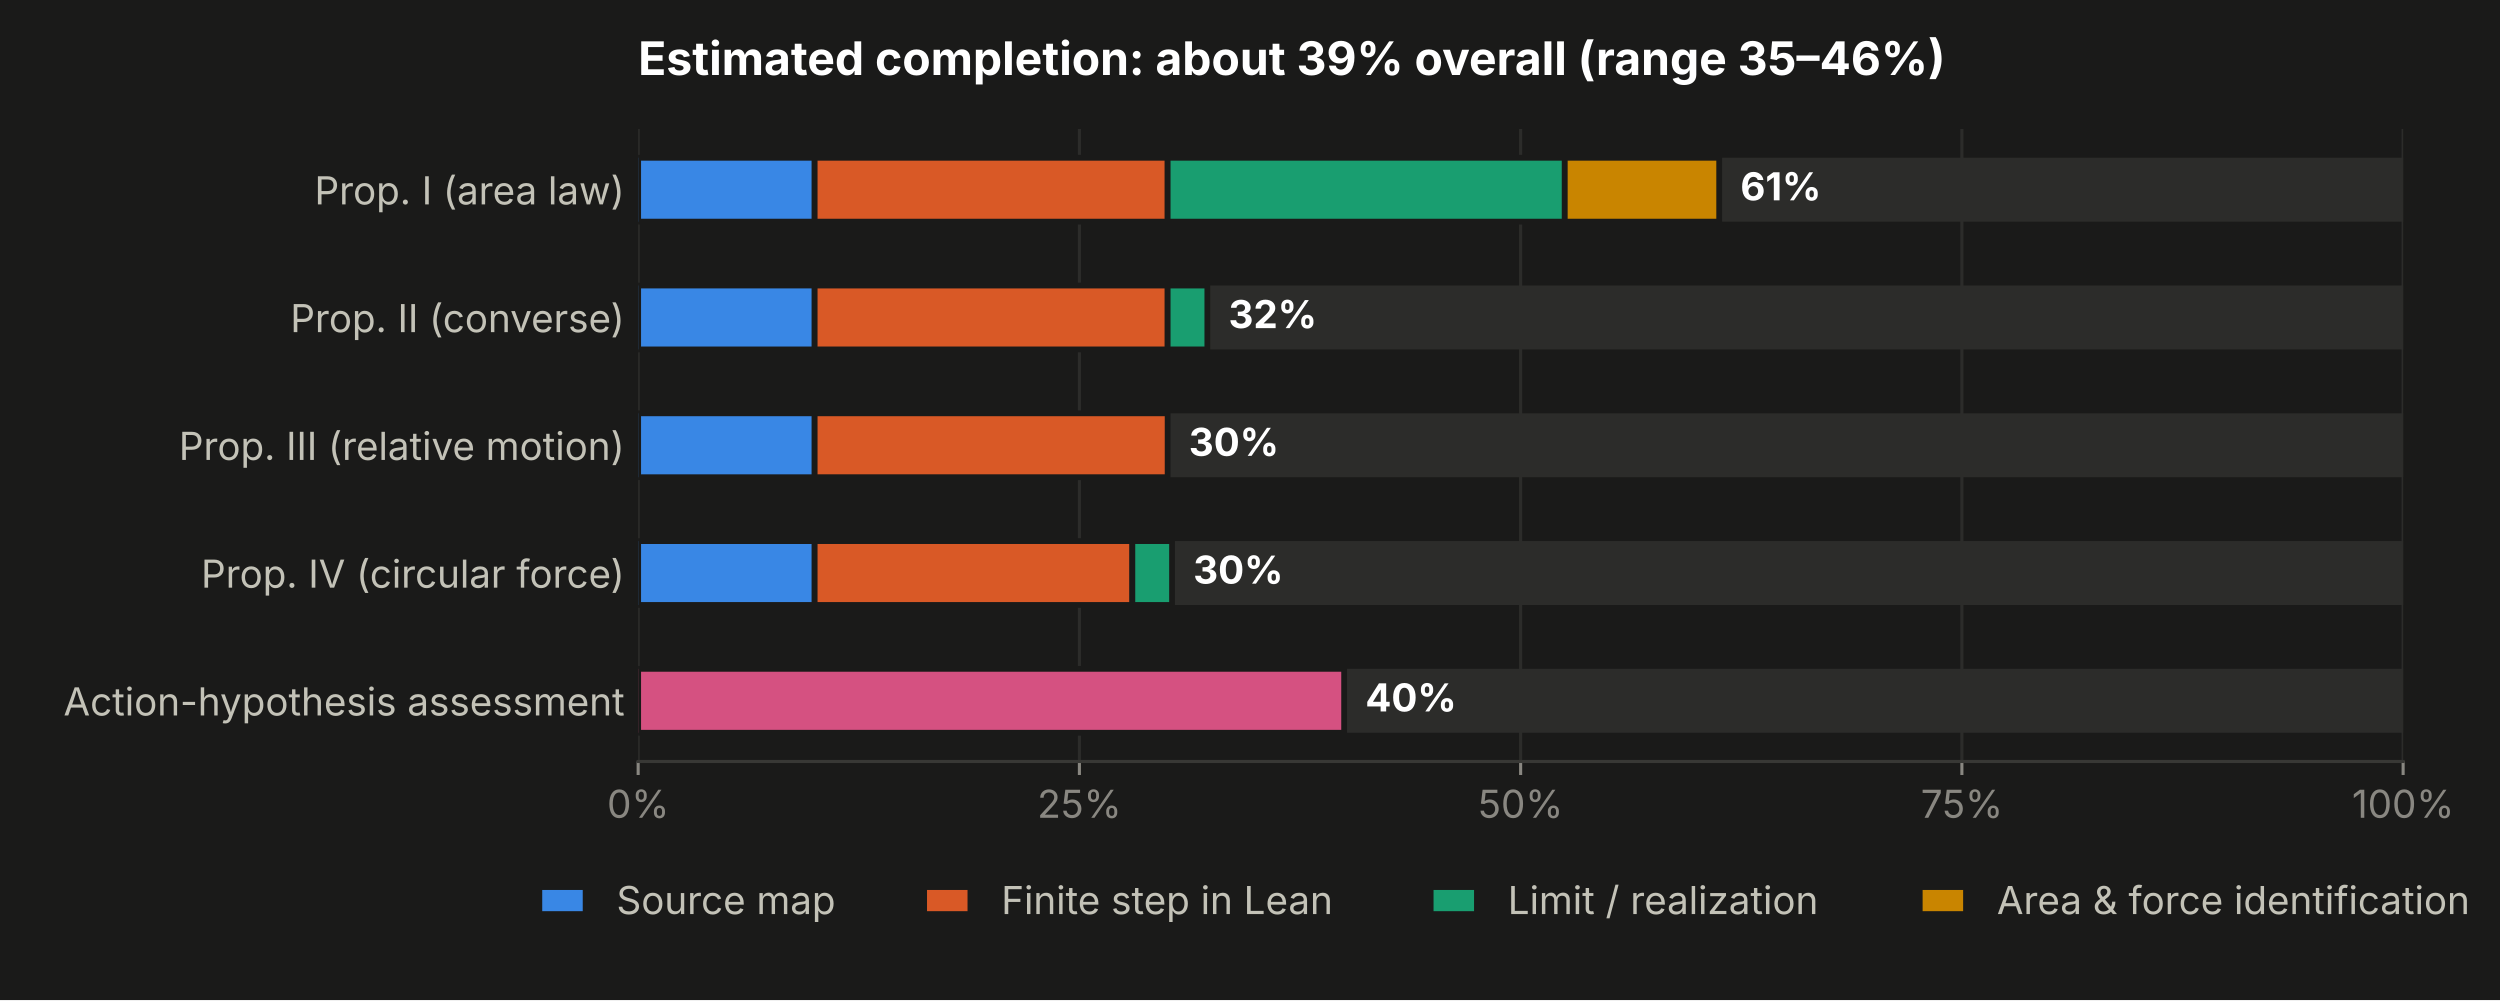
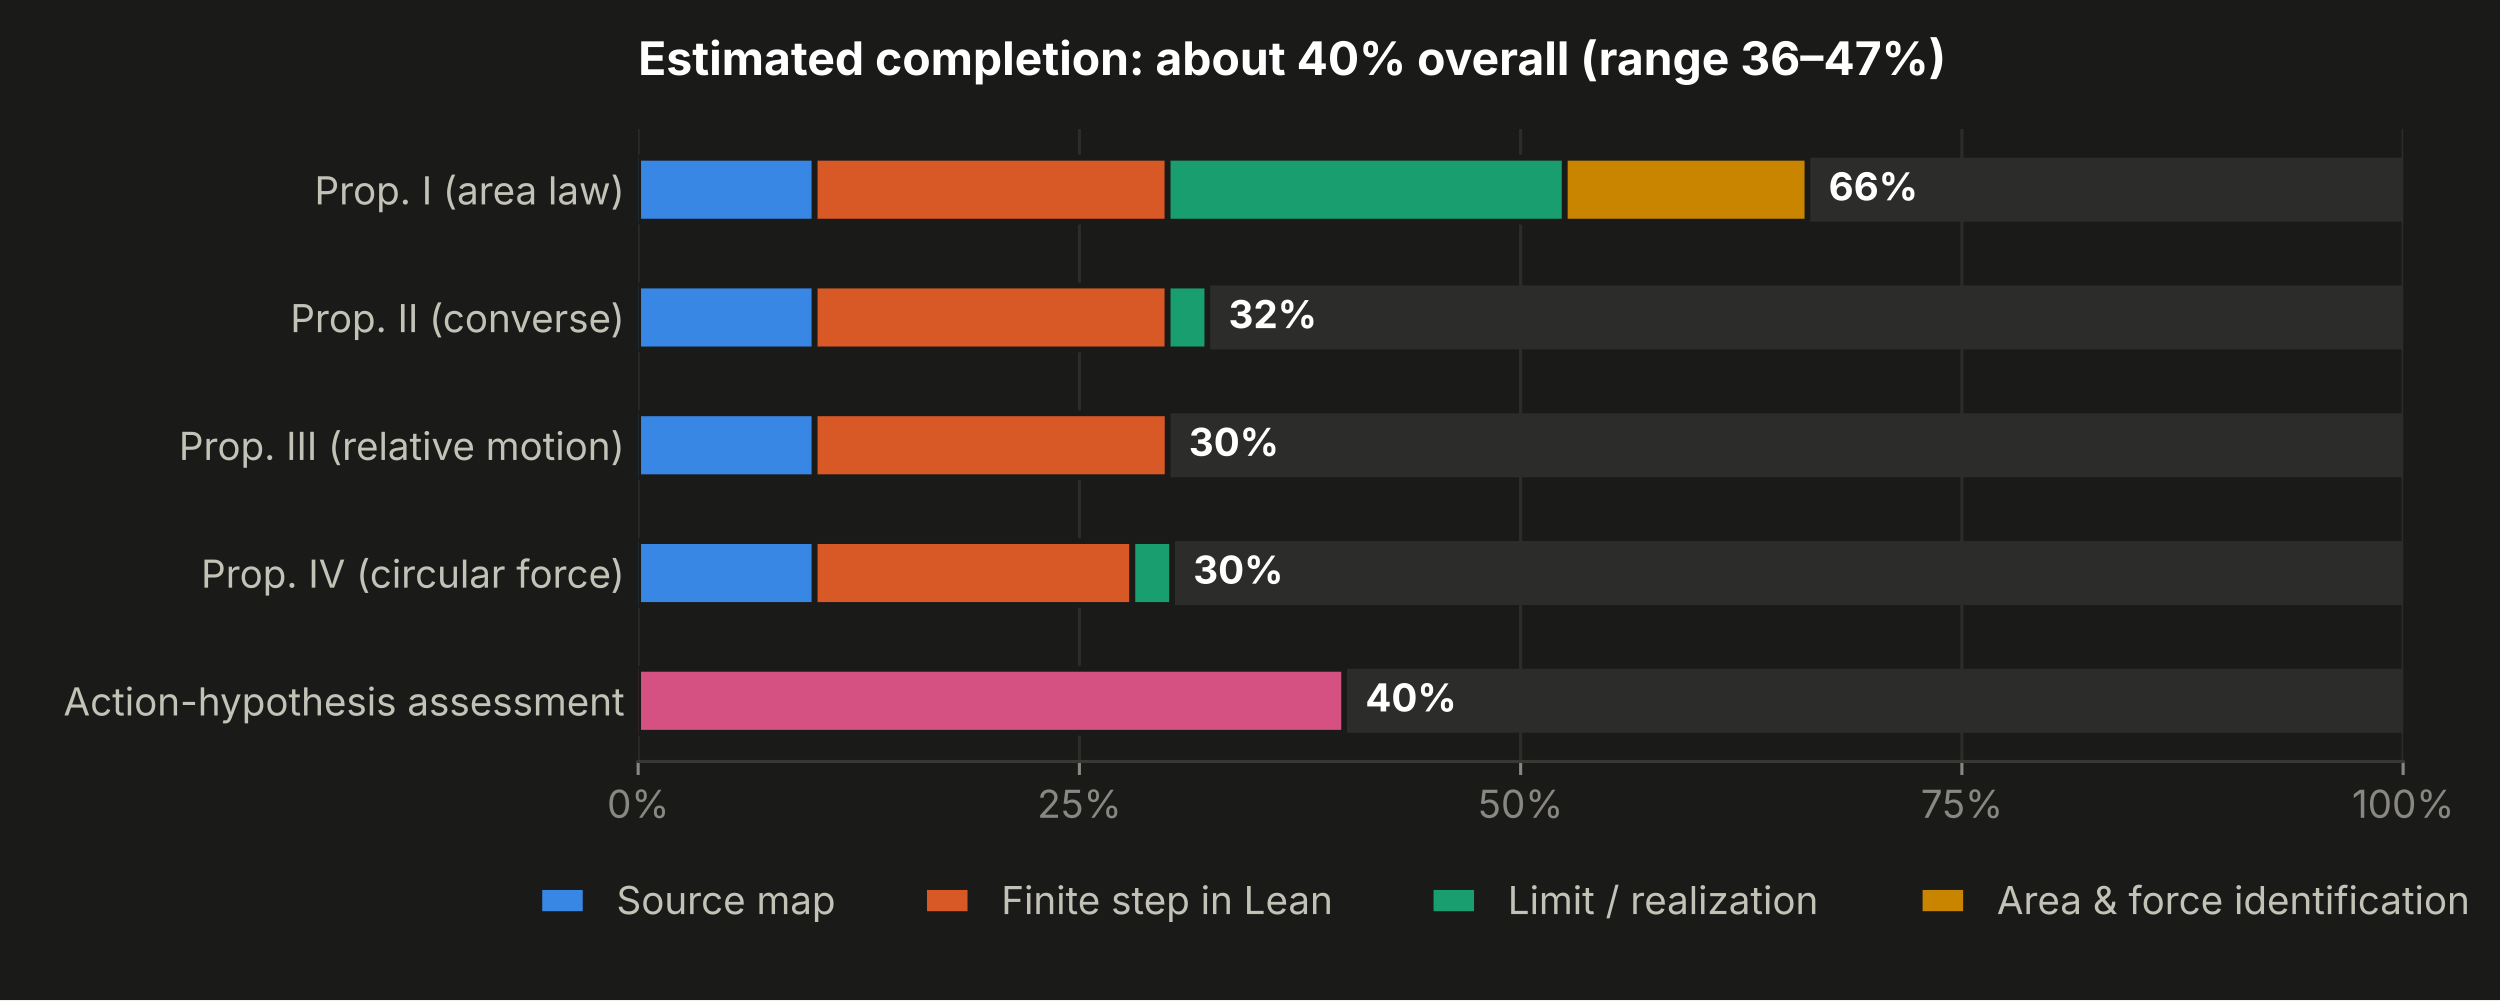
<svg xmlns="http://www.w3.org/2000/svg" xmlns:xlink="http://www.w3.org/1999/xlink" width="648pt" height="259.2pt" viewBox="0 0 648 259.2" version="1.1">
  <defs>
    <style type="text/css">*{stroke-linejoin: round; stroke-linecap: butt}</style>
  </defs>
  <g id="figure_1">
    <g id="patch_1">
      <path d="M 0 259.2 L 648 259.2 L 648 0 L 0 0 z " style="fill: #1a1a19" />
    </g>
    <g id="axes_1">
      <g id="patch_2">
        <path d="M 165.41 197.378 L 622.89 197.378 L 622.89 33.44 L 165.41 33.44 z " style="fill: #1a1a19" />
      </g>
      <g id="matplotlib.axis_1">
        <g id="xtick_1">
          <g id="line2d_1">
            <path d="M 165.41 197.378 L 165.41 33.44 " clip-path="url(#p6fa15ee021)" style="fill: none; stroke: #2c2c2a; stroke-width: 0.8; stroke-linecap: square" />
          </g>
          <g id="line2d_2">
            <defs>
              <path id="m02e6627c96" d="M 0 0 L 0 3.5 " style="stroke: #898781; stroke-width: 0.8" />
            </defs>
            <g>
              <use xlink:href="#m02e6627c96" x="165.41" y="197.378" style="fill: #898781; stroke: #898781; stroke-width: 0.8" />
            </g>
          </g>
          <g id="text_1">
            <text style="font-size: 10px; font-family: 'Inter', 'Helvetica Neue', 'Arial', 'DejaVu Sans', sans-serif; text-anchor: middle; fill: #898781" x="165.41" y="211.977" transform="rotate(-0 165.41 211.9767)">0%</text>
          </g>
        </g>
        <g id="xtick_2">
          <g id="line2d_3">
            <path d="M 279.78 197.378 L 279.78 33.44 " clip-path="url(#p6fa15ee021)" style="fill: none; stroke: #2c2c2a; stroke-width: 0.8; stroke-linecap: square" />
          </g>
          <g id="line2d_4">
            <g>
              <use xlink:href="#m02e6627c96" x="279.78" y="197.378" style="fill: #898781; stroke: #898781; stroke-width: 0.8" />
            </g>
          </g>
          <g id="text_2">
            <text style="font-size: 10px; font-family: 'Inter', 'Helvetica Neue', 'Arial', 'DejaVu Sans', sans-serif; text-anchor: middle; fill: #898781" x="279.78" y="211.977" transform="rotate(-0 279.78 211.9767)">25%</text>
          </g>
        </g>
        <g id="xtick_3">
          <g id="line2d_5">
            <path d="M 394.15 197.378 L 394.15 33.44 " clip-path="url(#p6fa15ee021)" style="fill: none; stroke: #2c2c2a; stroke-width: 0.8; stroke-linecap: square" />
          </g>
          <g id="line2d_6">
            <g>
              <use xlink:href="#m02e6627c96" x="394.15" y="197.378" style="fill: #898781; stroke: #898781; stroke-width: 0.8" />
            </g>
          </g>
          <g id="text_3">
            <text style="font-size: 10px; font-family: 'Inter', 'Helvetica Neue', 'Arial', 'DejaVu Sans', sans-serif; text-anchor: middle; fill: #898781" x="394.15" y="211.977" transform="rotate(-0 394.15 211.9767)">50%</text>
          </g>
        </g>
        <g id="xtick_4">
          <g id="line2d_7">
            <path d="M 508.52 197.378 L 508.52 33.44 " clip-path="url(#p6fa15ee021)" style="fill: none; stroke: #2c2c2a; stroke-width: 0.8; stroke-linecap: square" />
          </g>
          <g id="line2d_8">
            <g>
              <use xlink:href="#m02e6627c96" x="508.52" y="197.378" style="fill: #898781; stroke: #898781; stroke-width: 0.8" />
            </g>
          </g>
          <g id="text_4">
            <text style="font-size: 10px; font-family: 'Inter', 'Helvetica Neue', 'Arial', 'DejaVu Sans', sans-serif; text-anchor: middle; fill: #898781" x="508.52" y="211.977" transform="rotate(-0 508.52 211.9767)">75%</text>
          </g>
        </g>
        <g id="xtick_5">
          <g id="line2d_9">
            <path d="M 622.89 197.378 L 622.89 33.44 " clip-path="url(#p6fa15ee021)" style="fill: none; stroke: #2c2c2a; stroke-width: 0.8; stroke-linecap: square" />
          </g>
          <g id="line2d_10">
            <g>
              <use xlink:href="#m02e6627c96" x="622.89" y="197.378" style="fill: #898781; stroke: #898781; stroke-width: 0.8" />
            </g>
          </g>
          <g id="text_5">
            <text style="font-size: 10px; font-family: 'Inter', 'Helvetica Neue', 'Arial', 'DejaVu Sans', sans-serif; text-anchor: middle; fill: #898781" x="622.89" y="211.977" transform="rotate(-0 622.89 211.9767)">100%</text>
          </g>
        </g>
      </g>
      <g id="matplotlib.axis_2">
        <g id="ytick_1">
          <g id="line2d_11" />
          <g id="text_6">
            <text style="font-size: 10px; font-family: 'Inter', 'Helvetica Neue', 'Arial', 'DejaVu Sans', sans-serif; text-anchor: end; fill: #c3c2b7" x="161.91" y="52.971" transform="rotate(-0 161.91 52.97067)">Prop. I (area law)</text>
          </g>
        </g>
        <g id="ytick_2">
          <g id="line2d_12" />
          <g id="text_7">
            <text style="font-size: 10px; font-family: 'Inter', 'Helvetica Neue', 'Arial', 'DejaVu Sans', sans-serif; text-anchor: end; fill: #c3c2b7" x="161.91" y="86.09" transform="rotate(-0 161.91 86.0895)">Prop. II (converse)</text>
          </g>
        </g>
        <g id="ytick_3">
          <g id="line2d_13" />
          <g id="text_8">
            <text style="font-size: 10px; font-family: 'Inter', 'Helvetica Neue', 'Arial', 'DejaVu Sans', sans-serif; text-anchor: end; fill: #c3c2b7" x="161.91" y="119.208" transform="rotate(-0 161.91 119.2083)">Prop. III (relative motion)</text>
          </g>
        </g>
        <g id="ytick_4">
          <g id="line2d_14" />
          <g id="text_9">
            <text style="font-size: 10px; font-family: 'Inter', 'Helvetica Neue', 'Arial', 'DejaVu Sans', sans-serif; text-anchor: end; fill: #c3c2b7" x="161.91" y="152.327" transform="rotate(-0 161.91 152.3272)">Prop. IV (circular force)</text>
          </g>
        </g>
        <g id="ytick_5">
          <g id="line2d_15" />
          <g id="text_10">
            <text style="font-size: 10px; font-family: 'Inter', 'Helvetica Neue', 'Arial', 'DejaVu Sans', sans-serif; text-anchor: end; fill: #c3c2b7" x="161.91" y="185.446" transform="rotate(-0 161.91 185.446)">Action-hypothesis assessment</text>
          </g>
        </g>
      </g>
      <g id="patch_3">
        <path d="M 165.41 57.451 L 622.89 57.451 L 622.89 40.892 L 165.41 40.892 z " clip-path="url(#p6fa15ee021)" style="fill: #2c2c2a" />
      </g>
      <g id="patch_4">
        <path d="M 165.41 57.451 L 211.158 57.451 L 211.158 40.892 L 165.41 40.892 z " clip-path="url(#p6fa15ee021)" style="fill: #3987e5; stroke: #1a1a19; stroke-width: 1.5; stroke-linejoin: miter" />
      </g>
      <g id="patch_5">
        <path d="M 211.158 57.451 L 302.654 57.451 L 302.654 40.892 L 211.158 40.892 z " clip-path="url(#p6fa15ee021)" style="fill: #d95926; stroke: #1a1a19; stroke-width: 1.5; stroke-linejoin: miter" />
      </g>
      <g id="patch_6">
        <path d="M 302.654 57.451 L 405.587 57.451 L 405.587 40.892 L 302.654 40.892 z " clip-path="url(#p6fa15ee021)" style="fill: #199e70; stroke: #1a1a19; stroke-width: 1.5; stroke-linejoin: miter" />
      </g>
      <g id="patch_7">
-         <path d="M 405.587 57.451 L 445.616 57.451 L 445.616 40.892 L 405.587 40.892 z " clip-path="url(#p6fa15ee021)" style="fill: #c98500; stroke: #1a1a19; stroke-width: 1.5; stroke-linejoin: miter" />
+         <path d="M 405.587 57.451 L 468.49 57.451 L 468.49 40.892 L 405.587 40.892 z " clip-path="url(#p6fa15ee021)" style="fill: #c98500; stroke: #1a1a19; stroke-width: 1.5; stroke-linejoin: miter" />
      </g>
      <g id="patch_8">
        <path d="M 165.41 90.57 L 622.89 90.57 L 622.89 74.011 L 165.41 74.011 z " clip-path="url(#p6fa15ee021)" style="fill: #2c2c2a" />
      </g>
      <g id="patch_9">
        <path d="M 165.41 90.57 L 211.158 90.57 L 211.158 74.011 L 165.41 74.011 z " clip-path="url(#p6fa15ee021)" style="fill: #3987e5; stroke: #1a1a19; stroke-width: 1.5; stroke-linejoin: miter" />
      </g>
      <g id="patch_10">
        <path d="M 211.158 90.57 L 302.654 90.57 L 302.654 74.011 L 211.158 74.011 z " clip-path="url(#p6fa15ee021)" style="fill: #d95926; stroke: #1a1a19; stroke-width: 1.5; stroke-linejoin: miter" />
      </g>
      <g id="patch_11">
        <path d="M 302.654 90.57 L 312.947 90.57 L 312.947 74.011 L 302.654 74.011 z " clip-path="url(#p6fa15ee021)" style="fill: #199e70; stroke: #1a1a19; stroke-width: 1.5; stroke-linejoin: miter" />
      </g>
      <g id="patch_12">
        <path d="M 165.41 123.689 L 622.89 123.689 L 622.89 107.129 L 165.41 107.129 z " clip-path="url(#p6fa15ee021)" style="fill: #2c2c2a" />
      </g>
      <g id="patch_13">
        <path d="M 165.41 123.689 L 211.158 123.689 L 211.158 107.129 L 165.41 107.129 z " clip-path="url(#p6fa15ee021)" style="fill: #3987e5; stroke: #1a1a19; stroke-width: 1.5; stroke-linejoin: miter" />
      </g>
      <g id="patch_14">
        <path d="M 211.158 123.689 L 302.654 123.689 L 302.654 107.129 L 211.158 107.129 z " clip-path="url(#p6fa15ee021)" style="fill: #d95926; stroke: #1a1a19; stroke-width: 1.5; stroke-linejoin: miter" />
      </g>
      <g id="patch_15">
        <path d="M 165.41 156.808 L 622.89 156.808 L 622.89 140.248 L 165.41 140.248 z " clip-path="url(#p6fa15ee021)" style="fill: #2c2c2a" />
      </g>
      <g id="patch_16">
        <path d="M 165.41 156.808 L 211.158 156.808 L 211.158 140.248 L 165.41 140.248 z " clip-path="url(#p6fa15ee021)" style="fill: #3987e5; stroke: #1a1a19; stroke-width: 1.5; stroke-linejoin: miter" />
      </g>
      <g id="patch_17">
        <path d="M 211.158 156.808 L 293.504 156.808 L 293.504 140.248 L 211.158 140.248 z " clip-path="url(#p6fa15ee021)" style="fill: #d95926; stroke: #1a1a19; stroke-width: 1.5; stroke-linejoin: miter" />
      </g>
      <g id="patch_18">
        <path d="M 293.504 156.808 L 303.798 156.808 L 303.798 140.248 L 293.504 140.248 z " clip-path="url(#p6fa15ee021)" style="fill: #199e70; stroke: #1a1a19; stroke-width: 1.5; stroke-linejoin: miter" />
      </g>
      <g id="patch_19">
        <path d="M 165.41 189.927 L 622.89 189.927 L 622.89 173.367 L 165.41 173.367 z " clip-path="url(#p6fa15ee021)" style="fill: #2c2c2a" />
      </g>
      <g id="patch_20">
        <path d="M 165.41 189.927 L 348.402 189.927 L 348.402 173.367 L 165.41 173.367 z " clip-path="url(#p6fa15ee021)" style="fill: #d55181; stroke: #1a1a19; stroke-width: 1.5; stroke-linejoin: miter" />
      </g>
      <g id="patch_21">
        <path d="M 165.41 197.378 L 622.89 197.378 " style="fill: none; stroke: #383835; stroke-width: 0.8; stroke-linejoin: miter; stroke-linecap: square" />
      </g>
      <g id="text_11">
-         <text style="font-weight: 700; font-size: 10px; font-family: 'Inter', 'Helvetica Neue', 'Arial', 'DejaVu Sans', sans-serif; text-anchor: start; fill: #ffffff" x="451.106" y="51.931" transform="rotate(-0 451.1063 51.93082)">61%</text>
+         <text style="font-weight: 700; font-size: 10px; font-family: 'Inter', 'Helvetica Neue', 'Arial', 'DejaVu Sans', sans-serif; text-anchor: start; fill: #ffffff" x="473.98" y="51.931" transform="rotate(-0 473.9803 51.93082)">66%</text>
      </g>
      <g id="text_12">
        <text style="font-weight: 700; font-size: 10px; font-family: 'Inter', 'Helvetica Neue', 'Arial', 'DejaVu Sans', sans-serif; text-anchor: start; fill: #ffffff" x="318.437" y="85.05" transform="rotate(-0 318.4371 85.04966)">32%</text>
      </g>
      <g id="text_13">
        <text style="font-weight: 700; font-size: 10px; font-family: 'Inter', 'Helvetica Neue', 'Arial', 'DejaVu Sans', sans-serif; text-anchor: start; fill: #ffffff" x="308.144" y="118.168" transform="rotate(-0 308.1438 118.1685)">30%</text>
      </g>
      <g id="text_14">
        <text style="font-weight: 700; font-size: 10px; font-family: 'Inter', 'Helvetica Neue', 'Arial', 'DejaVu Sans', sans-serif; text-anchor: start; fill: #ffffff" x="309.287" y="151.287" transform="rotate(-0 309.2875 151.2873)">30%</text>
      </g>
      <g id="text_15">
        <text style="font-weight: 700; font-size: 10px; font-family: 'Inter', 'Helvetica Neue', 'Arial', 'DejaVu Sans', sans-serif; text-anchor: start; fill: #ffffff" x="353.892" y="184.406" transform="rotate(-0 353.8918 184.4062)">40%</text>
      </g>
      <g id="text_16">
-         <text style="font-weight: 700; font-size: 12px; font-family: 'Inter', 'Helvetica Neue', 'Arial', 'DejaVu Sans', sans-serif; text-anchor: start; fill: #ffffff" x="165.41" y="19.44" transform="rotate(-0 165.41 19.44)">Estimated completion: about 39% overall (range 35–46%)</text>
+         <text style="font-weight: 700; font-size: 12px; font-family: 'Inter', 'Helvetica Neue', 'Arial', 'DejaVu Sans', sans-serif; text-anchor: start; fill: #ffffff" x="165.41" y="19.44" transform="rotate(-0 165.41 19.44)">Estimated completion: about 40% overall (range 36–47%)</text>
      </g>
      <g id="legend_1">
        <g id="patch_22">
          <path d="M 139.795 236.928 L 151.795 236.928 L 151.795 229.928 L 139.795 229.928 z " style="fill: #3987e5; stroke: #1a1a19; stroke-width: 1.5; stroke-linejoin: miter" />
        </g>
        <g id="text_17">
          <text style="font-size: 10px; font-family: 'Inter', 'Helvetica Neue', 'Arial', 'DejaVu Sans', sans-serif; text-anchor: start; fill: #c3c2b7" x="159.795" y="236.928" transform="rotate(-0 159.7953 236.928)">Source map</text>
        </g>
        <g id="patch_23">
          <path d="M 239.533 236.928 L 251.533 236.928 L 251.533 229.928 L 239.533 229.928 z " style="fill: #d95926; stroke: #1a1a19; stroke-width: 1.5; stroke-linejoin: miter" />
        </g>
        <g id="text_18">
          <text style="font-size: 10px; font-family: 'Inter', 'Helvetica Neue', 'Arial', 'DejaVu Sans', sans-serif; text-anchor: start; fill: #c3c2b7" x="259.533" y="236.928" transform="rotate(-0 259.5328 236.928)">Finite step in Lean</text>
        </g>
        <g id="patch_24">
          <path d="M 370.823 236.928 L 382.823 236.928 L 382.823 229.928 L 370.823 229.928 z " style="fill: #199e70; stroke: #1a1a19; stroke-width: 1.5; stroke-linejoin: miter" />
        </g>
        <g id="text_19">
          <text style="font-size: 10px; font-family: 'Inter', 'Helvetica Neue', 'Arial', 'DejaVu Sans', sans-serif; text-anchor: start; fill: #c3c2b7" x="390.823" y="236.928" transform="rotate(-0 390.8234 236.928)">Limit / realization</text>
        </g>
        <g id="patch_25">
          <path d="M 497.592 236.928 L 509.592 236.928 L 509.592 229.928 L 497.592 229.928 z " style="fill: #c98500; stroke: #1a1a19; stroke-width: 1.5; stroke-linejoin: miter" />
        </g>
        <g id="text_20">
          <text style="font-size: 10px; font-family: 'Inter', 'Helvetica Neue', 'Arial', 'DejaVu Sans', sans-serif; text-anchor: start; fill: #c3c2b7" x="517.592" y="236.928" transform="rotate(-0 517.5922 236.928)">Area &amp; force identification</text>
        </g>
      </g>
    </g>
  </g>
  <defs>
    <clipPath id="p6fa15ee021">
      <rect x="165.41" y="33.44" width="457.48" height="163.938" />
    </clipPath>
  </defs>
</svg>
